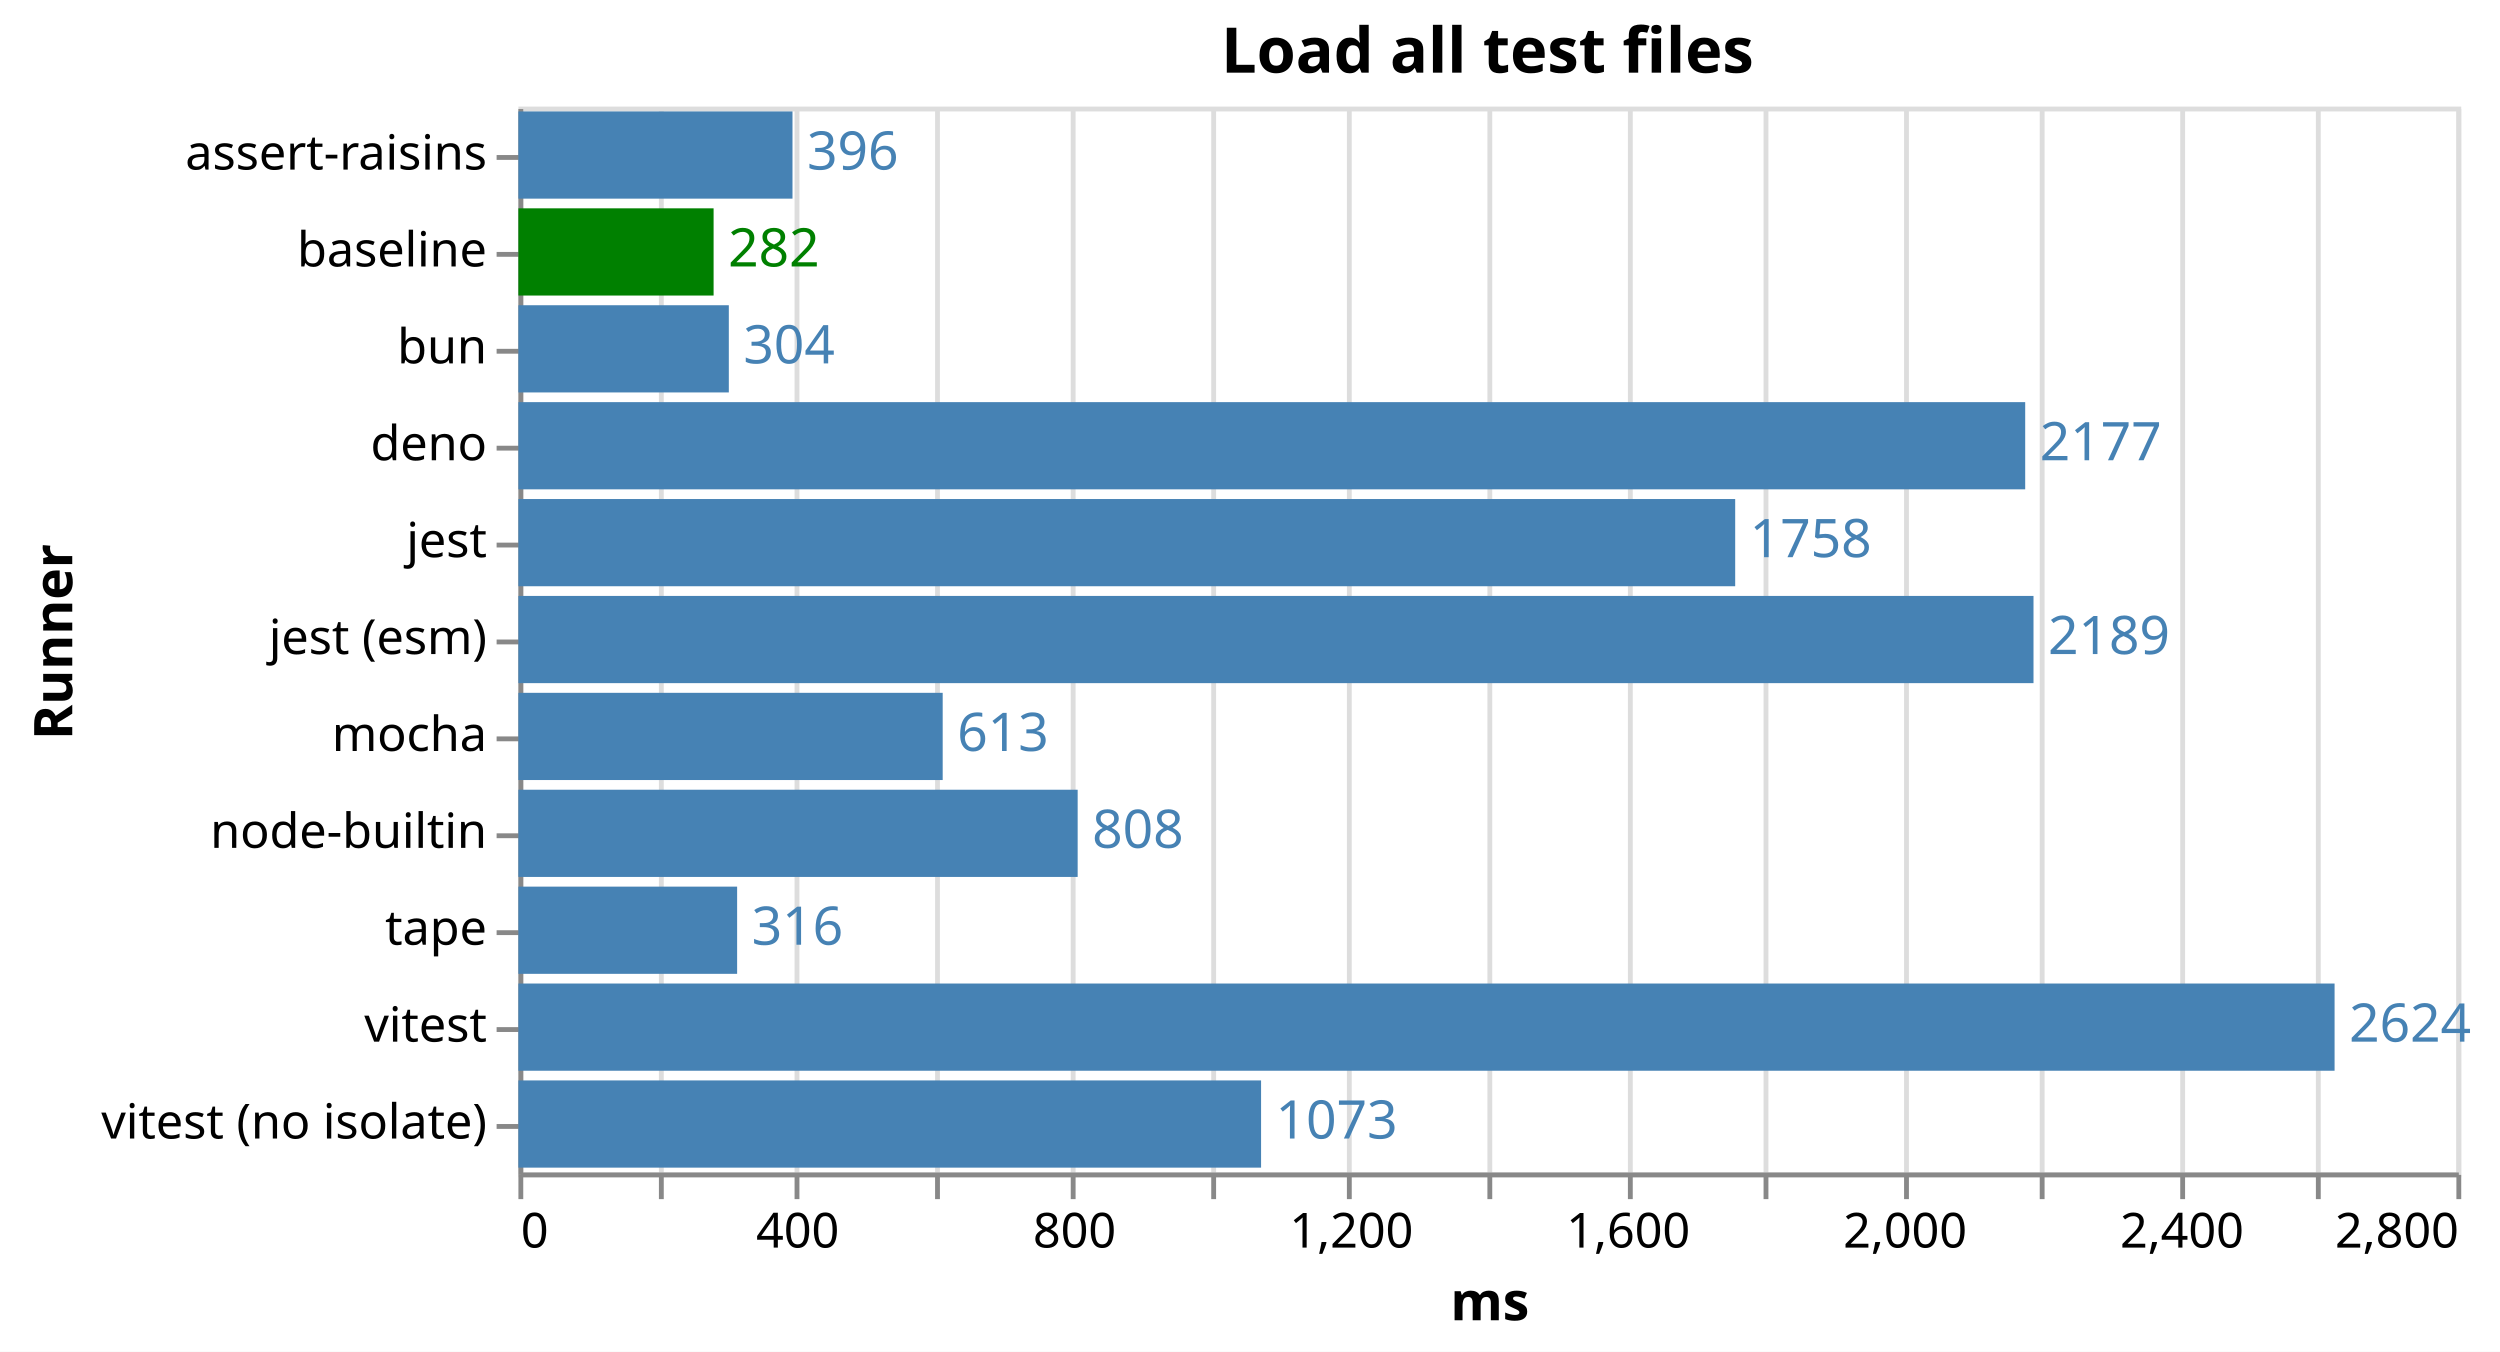
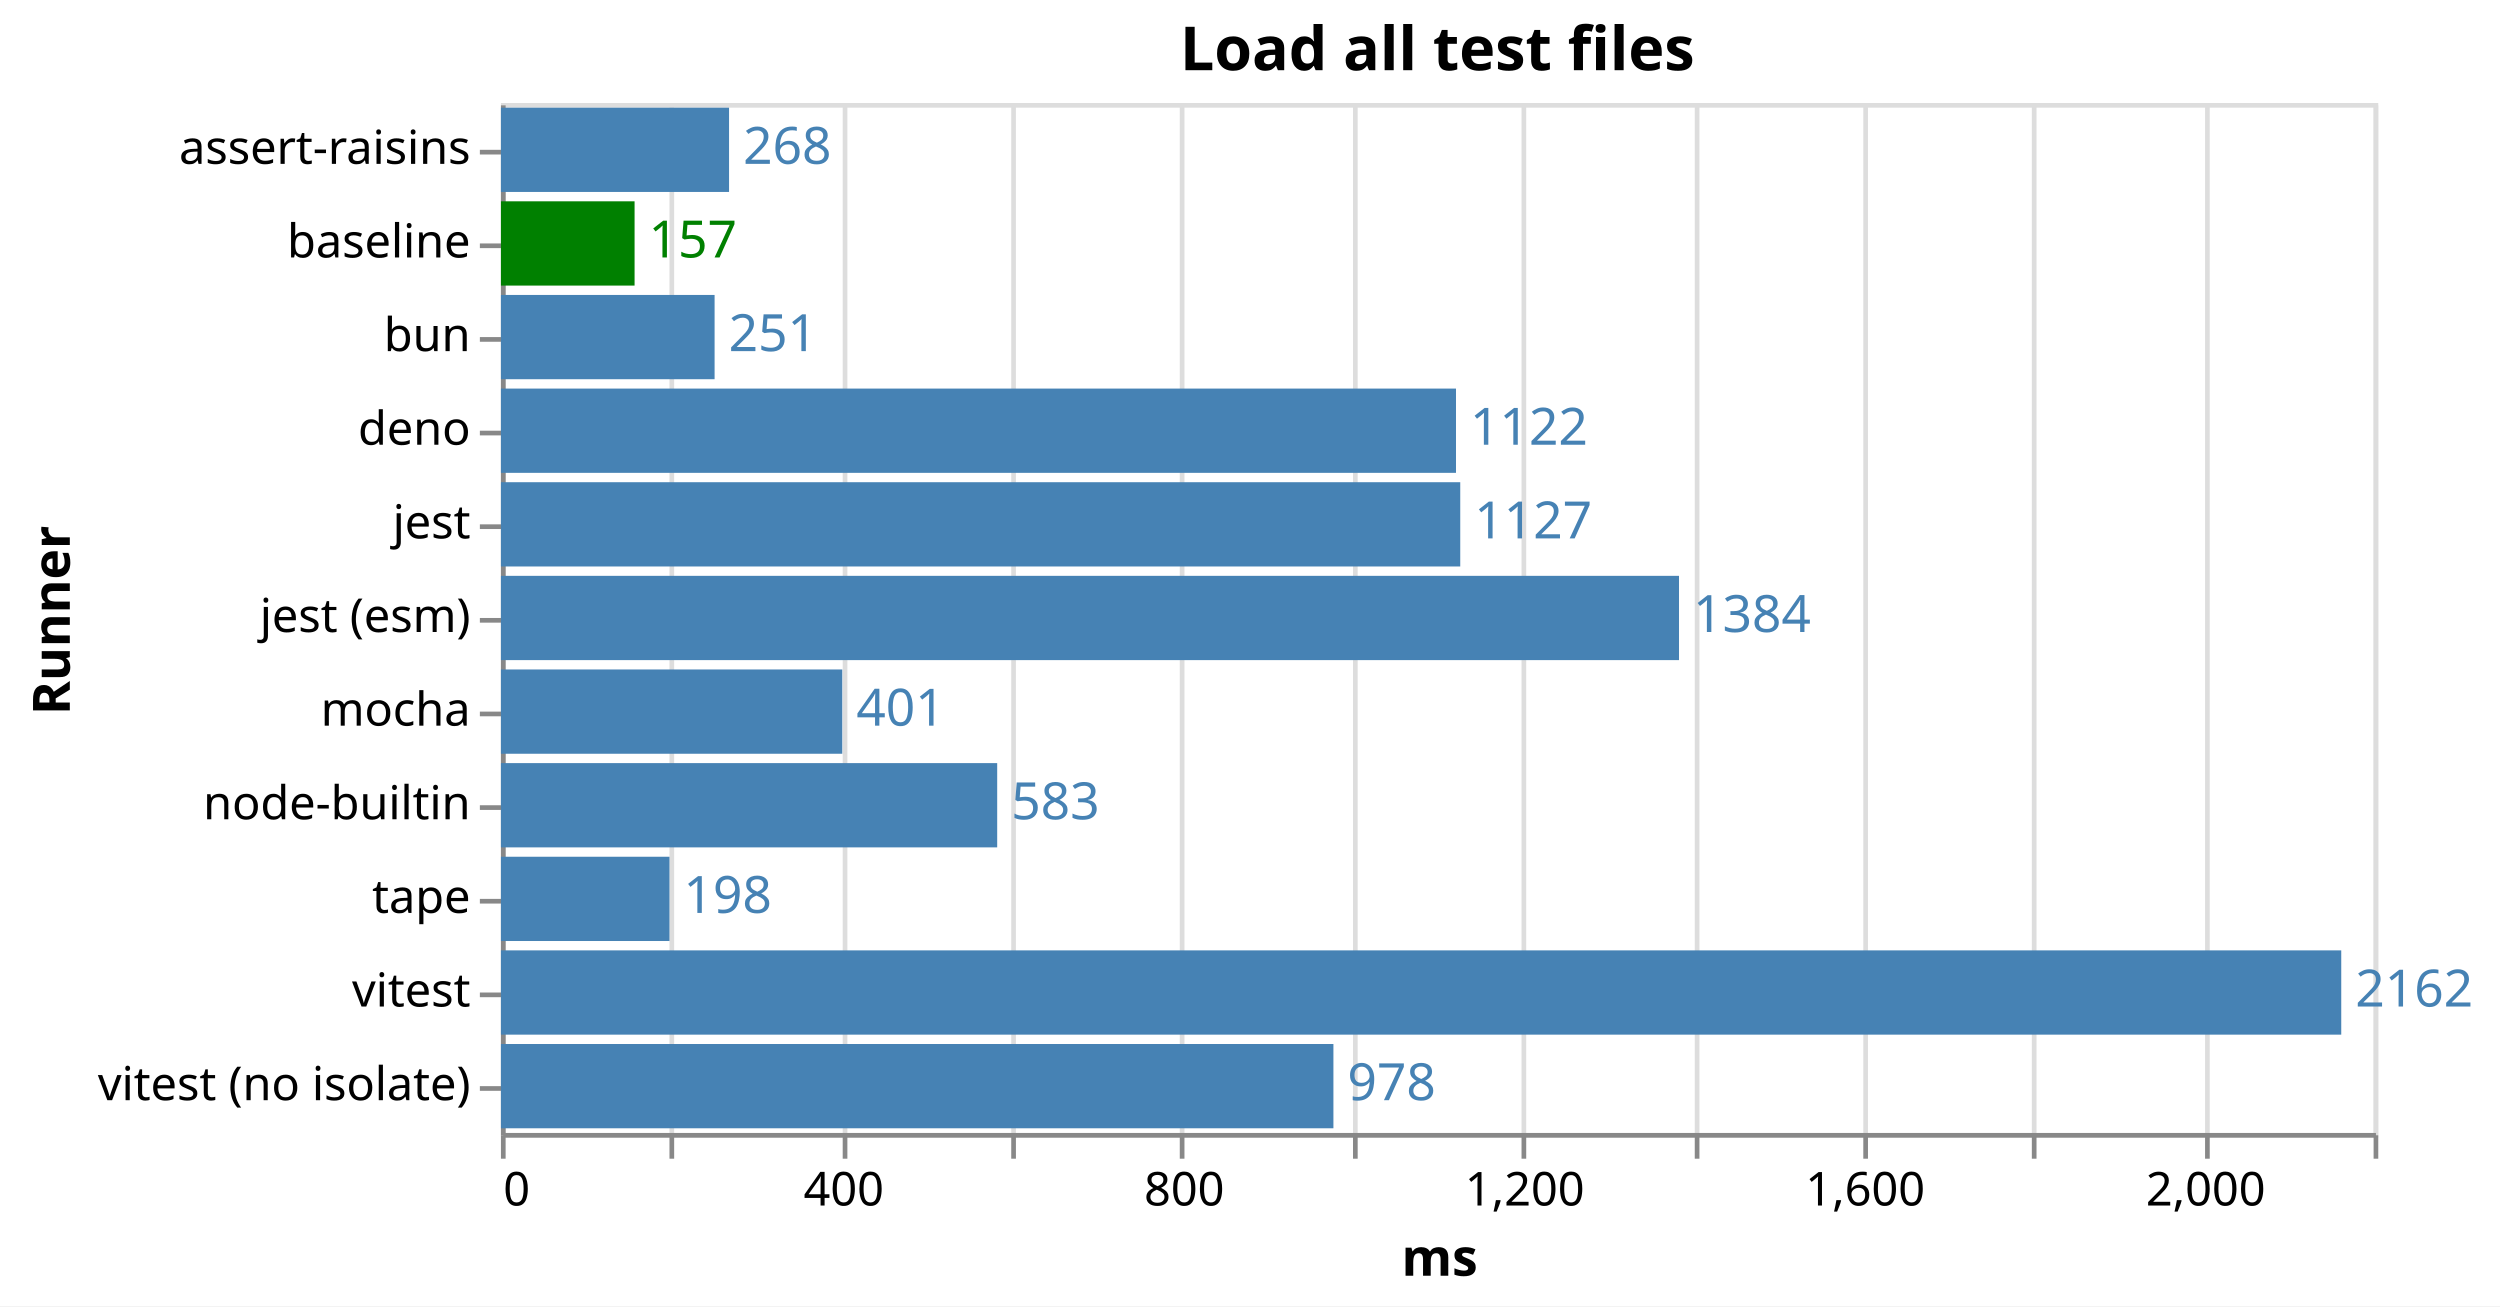
- <svg xmlns="http://www.w3.org/2000/svg" version="1.1" class="marks" width="516" height="279" viewBox="0 0 516 279">
-   <rect width="516" height="279" fill="white" />
+ <svg xmlns="http://www.w3.org/2000/svg" version="1.1" class="marks" width="534" height="279" viewBox="0 0 534 279">
+   <rect width="534" height="279" fill="white" />
  <g fill="none" stroke-miterlimit="10" transform="translate(107,22)">
    <g class="mark-group role-frame root" role="graphics-object" aria-roledescription="group mark container">
      <g transform="translate(0,0)">
        <path class="background" aria-hidden="true" d="M0.5,0.5h400v220h-400Z" stroke="#ddd" />
        <g>
          <g class="mark-group role-axis" aria-hidden="true">
            <g transform="translate(0.5,220.5)">
              <path class="background" aria-hidden="true" d="M0,0h0v0h0Z" pointer-events="none" />
              <g>
                <g class="mark-rule role-axis-grid" pointer-events="none">
                  <line transform="translate(0,0)" x2="0" y2="-220" stroke="#ddd" stroke-width="1" opacity="1" />
-                   <line transform="translate(29,0)" x2="0" y2="-220" stroke="#ddd" stroke-width="1" opacity="1" />
-                   <line transform="translate(57,0)" x2="0" y2="-220" stroke="#ddd" stroke-width="1" opacity="1" />
-                   <line transform="translate(86,0)" x2="0" y2="-220" stroke="#ddd" stroke-width="1" opacity="1" />
-                   <line transform="translate(114,0)" x2="0" y2="-220" stroke="#ddd" stroke-width="1" opacity="1" />
-                   <line transform="translate(143,0)" x2="0" y2="-220" stroke="#ddd" stroke-width="1" opacity="1" />
-                   <line transform="translate(171,0)" x2="0" y2="-220" stroke="#ddd" stroke-width="1" opacity="1" />
-                   <line transform="translate(200,0)" x2="0" y2="-220" stroke="#ddd" stroke-width="1" opacity="1" />
-                   <line transform="translate(229,0)" x2="0" y2="-220" stroke="#ddd" stroke-width="1" opacity="1" />
-                   <line transform="translate(257,0)" x2="0" y2="-220" stroke="#ddd" stroke-width="1" opacity="1" />
-                   <line transform="translate(286,0)" x2="0" y2="-220" stroke="#ddd" stroke-width="1" opacity="1" />
-                   <line transform="translate(314,0)" x2="0" y2="-220" stroke="#ddd" stroke-width="1" opacity="1" />
-                   <line transform="translate(343,0)" x2="0" y2="-220" stroke="#ddd" stroke-width="1" opacity="1" />
-                   <line transform="translate(371,0)" x2="0" y2="-220" stroke="#ddd" stroke-width="1" opacity="1" />
+                   <line transform="translate(36,0)" x2="0" y2="-220" stroke="#ddd" stroke-width="1" opacity="1" />
+                   <line transform="translate(73,0)" x2="0" y2="-220" stroke="#ddd" stroke-width="1" opacity="1" />
+                   <line transform="translate(109,0)" x2="0" y2="-220" stroke="#ddd" stroke-width="1" opacity="1" />
+                   <line transform="translate(145,0)" x2="0" y2="-220" stroke="#ddd" stroke-width="1" opacity="1" />
+                   <line transform="translate(182,0)" x2="0" y2="-220" stroke="#ddd" stroke-width="1" opacity="1" />
+                   <line transform="translate(218,0)" x2="0" y2="-220" stroke="#ddd" stroke-width="1" opacity="1" />
+                   <line transform="translate(255,0)" x2="0" y2="-220" stroke="#ddd" stroke-width="1" opacity="1" />
+                   <line transform="translate(291,0)" x2="0" y2="-220" stroke="#ddd" stroke-width="1" opacity="1" />
+                   <line transform="translate(327,0)" x2="0" y2="-220" stroke="#ddd" stroke-width="1" opacity="1" />
+                   <line transform="translate(364,0)" x2="0" y2="-220" stroke="#ddd" stroke-width="1" opacity="1" />
                  <line transform="translate(400,0)" x2="0" y2="-220" stroke="#ddd" stroke-width="1" opacity="1" />
                </g>
              </g>
              <path class="foreground" aria-hidden="true" d="" pointer-events="none" display="none" />
            </g>
          </g>
-           <g class="mark-group role-axis" role="graphics-symbol" aria-roledescription="axis" aria-label="X-axis titled 'ms' for a linear scale with values from 0 to 2,800">
+           <g class="mark-group role-axis" role="graphics-symbol" aria-roledescription="axis" aria-label="X-axis titled 'ms' for a linear scale with values from 0 to 2,200">
            <g transform="translate(0.5,220.5)">
              <path class="background" aria-hidden="true" d="M0,0h0v0h0Z" pointer-events="none" />
              <g>
                <g class="mark-rule role-axis-tick" pointer-events="none">
                  <line transform="translate(0,0)" x2="0" y2="5" stroke="#888" stroke-width="1" opacity="1" />
-                   <line transform="translate(29,0)" x2="0" y2="5" stroke="#888" stroke-width="1" opacity="1" />
-                   <line transform="translate(57,0)" x2="0" y2="5" stroke="#888" stroke-width="1" opacity="1" />
-                   <line transform="translate(86,0)" x2="0" y2="5" stroke="#888" stroke-width="1" opacity="1" />
-                   <line transform="translate(114,0)" x2="0" y2="5" stroke="#888" stroke-width="1" opacity="1" />
-                   <line transform="translate(143,0)" x2="0" y2="5" stroke="#888" stroke-width="1" opacity="1" />
-                   <line transform="translate(171,0)" x2="0" y2="5" stroke="#888" stroke-width="1" opacity="1" />
-                   <line transform="translate(200,0)" x2="0" y2="5" stroke="#888" stroke-width="1" opacity="1" />
-                   <line transform="translate(229,0)" x2="0" y2="5" stroke="#888" stroke-width="1" opacity="1" />
-                   <line transform="translate(257,0)" x2="0" y2="5" stroke="#888" stroke-width="1" opacity="1" />
-                   <line transform="translate(286,0)" x2="0" y2="5" stroke="#888" stroke-width="1" opacity="1" />
-                   <line transform="translate(314,0)" x2="0" y2="5" stroke="#888" stroke-width="1" opacity="1" />
-                   <line transform="translate(343,0)" x2="0" y2="5" stroke="#888" stroke-width="1" opacity="1" />
-                   <line transform="translate(371,0)" x2="0" y2="5" stroke="#888" stroke-width="1" opacity="1" />
+                   <line transform="translate(36,0)" x2="0" y2="5" stroke="#888" stroke-width="1" opacity="1" />
+                   <line transform="translate(73,0)" x2="0" y2="5" stroke="#888" stroke-width="1" opacity="1" />
+                   <line transform="translate(109,0)" x2="0" y2="5" stroke="#888" stroke-width="1" opacity="1" />
+                   <line transform="translate(145,0)" x2="0" y2="5" stroke="#888" stroke-width="1" opacity="1" />
+                   <line transform="translate(182,0)" x2="0" y2="5" stroke="#888" stroke-width="1" opacity="1" />
+                   <line transform="translate(218,0)" x2="0" y2="5" stroke="#888" stroke-width="1" opacity="1" />
+                   <line transform="translate(255,0)" x2="0" y2="5" stroke="#888" stroke-width="1" opacity="1" />
+                   <line transform="translate(291,0)" x2="0" y2="5" stroke="#888" stroke-width="1" opacity="1" />
+                   <line transform="translate(327,0)" x2="0" y2="5" stroke="#888" stroke-width="1" opacity="1" />
+                   <line transform="translate(364,0)" x2="0" y2="5" stroke="#888" stroke-width="1" opacity="1" />
                  <line transform="translate(400,0)" x2="0" y2="5" stroke="#888" stroke-width="1" opacity="1" />
                </g>
                <g class="mark-text role-axis-label" pointer-events="none">
                  <text text-anchor="start" transform="translate(0,15)" font-family="sans-serif" font-size="10px" fill="#000" opacity="1">0</text>
-                   <text text-anchor="middle" transform="translate(28.57143,15)" font-family="sans-serif" font-size="10px" fill="#000" opacity="0">200</text>
-                   <text text-anchor="middle" transform="translate(57.14286,15)" font-family="sans-serif" font-size="10px" fill="#000" opacity="1">400</text>
-                   <text text-anchor="middle" transform="translate(85.71429,15)" font-family="sans-serif" font-size="10px" fill="#000" opacity="0">600</text>
-                   <text text-anchor="middle" transform="translate(114.2857,15)" font-family="sans-serif" font-size="10px" fill="#000" opacity="1">800</text>
-                   <text text-anchor="middle" transform="translate(142.8571,15)" font-family="sans-serif" font-size="10px" fill="#000" opacity="0">1,000</text>
-                   <text text-anchor="middle" transform="translate(171.4286,15)" font-family="sans-serif" font-size="10px" fill="#000" opacity="1">1,200</text>
-                   <text text-anchor="middle" transform="translate(200,15)" font-family="sans-serif" font-size="10px" fill="#000" opacity="0">1,400</text>
-                   <text text-anchor="middle" transform="translate(228.5714,15)" font-family="sans-serif" font-size="10px" fill="#000" opacity="1">1,600</text>
-                   <text text-anchor="middle" transform="translate(257.1429,15)" font-family="sans-serif" font-size="10px" fill="#000" opacity="0">1,800</text>
-                   <text text-anchor="middle" transform="translate(285.7143,15)" font-family="sans-serif" font-size="10px" fill="#000" opacity="1">2,000</text>
-                   <text text-anchor="middle" transform="translate(314.2857,15)" font-family="sans-serif" font-size="10px" fill="#000" opacity="0">2,200</text>
-                   <text text-anchor="middle" transform="translate(342.8571,15)" font-family="sans-serif" font-size="10px" fill="#000" opacity="1">2,400</text>
-                   <text text-anchor="middle" transform="translate(371.4286,15)" font-family="sans-serif" font-size="10px" fill="#000" opacity="0">2,600</text>
-                   <text text-anchor="end" transform="translate(400,15)" font-family="sans-serif" font-size="10px" fill="#000" opacity="1">2,800</text>
+                   <text text-anchor="middle" transform="translate(36.36364,15)" font-family="sans-serif" font-size="10px" fill="#000" opacity="0">200</text>
+                   <text text-anchor="middle" transform="translate(72.72727,15)" font-family="sans-serif" font-size="10px" fill="#000" opacity="1">400</text>
+                   <text text-anchor="middle" transform="translate(109.0909,15)" font-family="sans-serif" font-size="10px" fill="#000" opacity="0">600</text>
+                   <text text-anchor="middle" transform="translate(145.4545,15)" font-family="sans-serif" font-size="10px" fill="#000" opacity="1">800</text>
+                   <text text-anchor="middle" transform="translate(181.8182,15)" font-family="sans-serif" font-size="10px" fill="#000" opacity="0">1,000</text>
+                   <text text-anchor="middle" transform="translate(218.1818,15)" font-family="sans-serif" font-size="10px" fill="#000" opacity="1">1,200</text>
+                   <text text-anchor="middle" transform="translate(254.5455,15)" font-family="sans-serif" font-size="10px" fill="#000" opacity="0">1,400</text>
+                   <text text-anchor="middle" transform="translate(290.9091,15)" font-family="sans-serif" font-size="10px" fill="#000" opacity="1">1,600</text>
+                   <text text-anchor="middle" transform="translate(327.2727,15)" font-family="sans-serif" font-size="10px" fill="#000" opacity="0">1,800</text>
+                   <text text-anchor="middle" transform="translate(363.6364,15)" font-family="sans-serif" font-size="10px" fill="#000" opacity="1">2,000</text>
+                   <text text-anchor="end" transform="translate(400,15)" font-family="sans-serif" font-size="10px" fill="#000" opacity="0">2,200</text>
                </g>
                <g class="mark-rule role-axis-domain" pointer-events="none">
                  <line transform="translate(0,0)" x2="400" y2="0" stroke="#888" stroke-width="1" opacity="1" />
                </g>
                <g class="mark-text role-axis-title" pointer-events="none">
                  <text text-anchor="middle" transform="translate(200,30)" font-family="sans-serif" font-size="11px" font-weight="bold" fill="#000" opacity="1">ms</text>
                </g>
              </g>
              <path class="foreground" aria-hidden="true" d="" pointer-events="none" display="none" />
            </g>
          </g>
          <g class="mark-group role-axis" role="graphics-symbol" aria-roledescription="axis" aria-label="Y-axis titled 'Runner' for a discrete scale with 11 values: assert-raisins, baseline, bun, deno, jest, ending with vitest (no isolate)">
            <g transform="translate(0.5,0.5)">
              <path class="background" aria-hidden="true" d="M0,0h0v0h0Z" pointer-events="none" />
              <g>
                <g class="mark-rule role-axis-tick" pointer-events="none">
                  <line transform="translate(0,10)" x2="-5" y2="0" stroke="#888" stroke-width="1" opacity="1" />
                  <line transform="translate(0,30)" x2="-5" y2="0" stroke="#888" stroke-width="1" opacity="1" />
                  <line transform="translate(0,50)" x2="-5" y2="0" stroke="#888" stroke-width="1" opacity="1" />
                  <line transform="translate(0,70)" x2="-5" y2="0" stroke="#888" stroke-width="1" opacity="1" />
                  <line transform="translate(0,90)" x2="-5" y2="0" stroke="#888" stroke-width="1" opacity="1" />
                  <line transform="translate(0,110)" x2="-5" y2="0" stroke="#888" stroke-width="1" opacity="1" />
                  <line transform="translate(0,130)" x2="-5" y2="0" stroke="#888" stroke-width="1" opacity="1" />
                  <line transform="translate(0,150)" x2="-5" y2="0" stroke="#888" stroke-width="1" opacity="1" />
                  <line transform="translate(0,170)" x2="-5" y2="0" stroke="#888" stroke-width="1" opacity="1" />
                  <line transform="translate(0,190)" x2="-5" y2="0" stroke="#888" stroke-width="1" opacity="1" />
                  <line transform="translate(0,210)" x2="-5" y2="0" stroke="#888" stroke-width="1" opacity="1" />
                </g>
                <g class="mark-text role-axis-label" pointer-events="none">
                  <text text-anchor="end" transform="translate(-7,12.5)" font-family="sans-serif" font-size="10px" fill="#000" opacity="1">assert-raisins</text>
                  <text text-anchor="end" transform="translate(-7,32.5)" font-family="sans-serif" font-size="10px" fill="#000" opacity="1">baseline</text>
                  <text text-anchor="end" transform="translate(-7,52.5)" font-family="sans-serif" font-size="10px" fill="#000" opacity="1">bun</text>
                  <text text-anchor="end" transform="translate(-7,72.5)" font-family="sans-serif" font-size="10px" fill="#000" opacity="1">deno</text>
                  <text text-anchor="end" transform="translate(-7,92.5)" font-family="sans-serif" font-size="10px" fill="#000" opacity="1">jest</text>
                  <text text-anchor="end" transform="translate(-7,112.5)" font-family="sans-serif" font-size="10px" fill="#000" opacity="1">jest (esm)</text>
                  <text text-anchor="end" transform="translate(-7,132.5)" font-family="sans-serif" font-size="10px" fill="#000" opacity="1">mocha</text>
                  <text text-anchor="end" transform="translate(-7,152.5)" font-family="sans-serif" font-size="10px" fill="#000" opacity="1">node-builtin</text>
                  <text text-anchor="end" transform="translate(-7,172.5)" font-family="sans-serif" font-size="10px" fill="#000" opacity="1">tape</text>
                  <text text-anchor="end" transform="translate(-7,192.5)" font-family="sans-serif" font-size="10px" fill="#000" opacity="1">vitest</text>
                  <text text-anchor="end" transform="translate(-7,212.5)" font-family="sans-serif" font-size="10px" fill="#000" opacity="1">vitest (no isolate)</text>
                </g>
                <g class="mark-rule role-axis-domain" pointer-events="none">
                  <line transform="translate(0,0)" x2="0" y2="220" stroke="#888" stroke-width="1" opacity="1" />
                </g>
                <g class="mark-text role-axis-title" pointer-events="none">
                  <text text-anchor="middle" transform="translate(-90.58789,110) rotate(-90) translate(0,-2)" font-family="sans-serif" font-size="11px" font-weight="bold" fill="#000" opacity="1">Runner</text>
                </g>
              </g>
              <path class="foreground" aria-hidden="true" d="" pointer-events="none" display="none" />
            </g>
          </g>
          <g class="mark-rect role-mark layer_0_marks" role="graphics-object" aria-roledescription="rect mark container">
-             <path aria-label="ms: 396; name: assert-raisins" role="graphics-symbol" aria-roledescription="bar" d="M0,1h56.571v18h-56.571Z" fill="steelblue" />
-             <path aria-label="ms: 282; name: baseline" role="graphics-symbol" aria-roledescription="bar" d="M0,21h40.286v18h-40.286Z" fill="green" />
-             <path aria-label="ms: 304; name: bun" role="graphics-symbol" aria-roledescription="bar" d="M0,41h43.429v18h-43.429Z" fill="steelblue" />
-             <path aria-label="ms: 2177; name: deno" role="graphics-symbol" aria-roledescription="bar" d="M0,61h311v18h-311Z" fill="steelblue" />
-             <path aria-label="ms: 1758; name: jest" role="graphics-symbol" aria-roledescription="bar" d="M0,81h251.143v18h-251.143Z" fill="steelblue" />
-             <path aria-label="ms: 2189; name: jest (esm)" role="graphics-symbol" aria-roledescription="bar" d="M0,101h312.714v18h-312.714Z" fill="steelblue" />
-             <path aria-label="ms: 613; name: mocha" role="graphics-symbol" aria-roledescription="bar" d="M0,121h87.571v18h-87.571Z" fill="steelblue" />
-             <path aria-label="ms: 808; name: node-builtin" role="graphics-symbol" aria-roledescription="bar" d="M0,141h115.429v18h-115.429Z" fill="steelblue" />
-             <path aria-label="ms: 316; name: tape" role="graphics-symbol" aria-roledescription="bar" d="M0,161h45.143v18h-45.143Z" fill="steelblue" />
-             <path aria-label="ms: 2624; name: vitest" role="graphics-symbol" aria-roledescription="bar" d="M0,181h374.857v18h-374.857Z" fill="steelblue" />
-             <path aria-label="ms: 1073; name: vitest (no isolate)" role="graphics-symbol" aria-roledescription="bar" d="M0,201h153.286v18h-153.286Z" fill="steelblue" />
+             <path aria-label="ms: 268; name: assert-raisins" role="graphics-symbol" aria-roledescription="bar" d="M0,1h48.727v18h-48.727Z" fill="steelblue" />
+             <path aria-label="ms: 157; name: baseline" role="graphics-symbol" aria-roledescription="bar" d="M0,21h28.545v18h-28.545Z" fill="green" />
+             <path aria-label="ms: 251; name: bun" role="graphics-symbol" aria-roledescription="bar" d="M0,41h45.636v18h-45.636Z" fill="steelblue" />
+             <path aria-label="ms: 1122; name: deno" role="graphics-symbol" aria-roledescription="bar" d="M0,61h204v18h-204Z" fill="steelblue" />
+             <path aria-label="ms: 1127; name: jest" role="graphics-symbol" aria-roledescription="bar" d="M0,81h204.909v18h-204.909Z" fill="steelblue" />
+             <path aria-label="ms: 1384; name: jest (esm)" role="graphics-symbol" aria-roledescription="bar" d="M0,101h251.636v18h-251.636Z" fill="steelblue" />
+             <path aria-label="ms: 401; name: mocha" role="graphics-symbol" aria-roledescription="bar" d="M0,121h72.909v18h-72.909Z" fill="steelblue" />
+             <path aria-label="ms: 583; name: node-builtin" role="graphics-symbol" aria-roledescription="bar" d="M0,141h106v18h-106Z" fill="steelblue" />
+             <path aria-label="ms: 198; name: tape" role="graphics-symbol" aria-roledescription="bar" d="M0,161h36v18h-36Z" fill="steelblue" />
+             <path aria-label="ms: 2162; name: vitest" role="graphics-symbol" aria-roledescription="bar" d="M0,181h393.091v18h-393.091Z" fill="steelblue" />
+             <path aria-label="ms: 978; name: vitest (no isolate)" role="graphics-symbol" aria-roledescription="bar" d="M0,201h177.818v18h-177.818Z" fill="steelblue" />
          </g>
          <g class="mark-text role-mark layer_1_marks" role="graphics-object" aria-roledescription="text mark container">
-             <text aria-label="ms: 396; name: assert-raisins" role="graphics-symbol" aria-roledescription="text mark" text-anchor="start" transform="translate(59.57143,13)" font-family="sans-serif" font-size="11px" fill="steelblue">396</text>
-             <text aria-label="ms: 282; name: baseline" role="graphics-symbol" aria-roledescription="text mark" text-anchor="start" transform="translate(43.28571,33)" font-family="sans-serif" font-size="11px" fill="green">282</text>
-             <text aria-label="ms: 304; name: bun" role="graphics-symbol" aria-roledescription="text mark" text-anchor="start" transform="translate(46.42857,53)" font-family="sans-serif" font-size="11px" fill="steelblue">304</text>
-             <text aria-label="ms: 2177; name: deno" role="graphics-symbol" aria-roledescription="text mark" text-anchor="start" transform="translate(314,73)" font-family="sans-serif" font-size="11px" fill="steelblue">2177</text>
-             <text aria-label="ms: 1758; name: jest" role="graphics-symbol" aria-roledescription="text mark" text-anchor="start" transform="translate(254.1429,93)" font-family="sans-serif" font-size="11px" fill="steelblue">1758</text>
-             <text aria-label="ms: 2189; name: jest (esm)" role="graphics-symbol" aria-roledescription="text mark" text-anchor="start" transform="translate(315.7143,113)" font-family="sans-serif" font-size="11px" fill="steelblue">2189</text>
-             <text aria-label="ms: 613; name: mocha" role="graphics-symbol" aria-roledescription="text mark" text-anchor="start" transform="translate(90.57143,133)" font-family="sans-serif" font-size="11px" fill="steelblue">613</text>
-             <text aria-label="ms: 808; name: node-builtin" role="graphics-symbol" aria-roledescription="text mark" text-anchor="start" transform="translate(118.4286,153)" font-family="sans-serif" font-size="11px" fill="steelblue">808</text>
-             <text aria-label="ms: 316; name: tape" role="graphics-symbol" aria-roledescription="text mark" text-anchor="start" transform="translate(48.14286,173)" font-family="sans-serif" font-size="11px" fill="steelblue">316</text>
-             <text aria-label="ms: 2624; name: vitest" role="graphics-symbol" aria-roledescription="text mark" text-anchor="start" transform="translate(377.8571,193)" font-family="sans-serif" font-size="11px" fill="steelblue">2624</text>
-             <text aria-label="ms: 1073; name: vitest (no isolate)" role="graphics-symbol" aria-roledescription="text mark" text-anchor="start" transform="translate(156.2857,213)" font-family="sans-serif" font-size="11px" fill="steelblue">1073</text>
+             <text aria-label="ms: 268; name: assert-raisins" role="graphics-symbol" aria-roledescription="text mark" text-anchor="start" transform="translate(51.72727,13)" font-family="sans-serif" font-size="11px" fill="steelblue">268</text>
+             <text aria-label="ms: 157; name: baseline" role="graphics-symbol" aria-roledescription="text mark" text-anchor="start" transform="translate(31.54545,33)" font-family="sans-serif" font-size="11px" fill="green">157</text>
+             <text aria-label="ms: 251; name: bun" role="graphics-symbol" aria-roledescription="text mark" text-anchor="start" transform="translate(48.63636,53)" font-family="sans-serif" font-size="11px" fill="steelblue">251</text>
+             <text aria-label="ms: 1122; name: deno" role="graphics-symbol" aria-roledescription="text mark" text-anchor="start" transform="translate(207,73)" font-family="sans-serif" font-size="11px" fill="steelblue">1122</text>
+             <text aria-label="ms: 1127; name: jest" role="graphics-symbol" aria-roledescription="text mark" text-anchor="start" transform="translate(207.9091,93)" font-family="sans-serif" font-size="11px" fill="steelblue">1127</text>
+             <text aria-label="ms: 1384; name: jest (esm)" role="graphics-symbol" aria-roledescription="text mark" text-anchor="start" transform="translate(254.6364,113)" font-family="sans-serif" font-size="11px" fill="steelblue">1384</text>
+             <text aria-label="ms: 401; name: mocha" role="graphics-symbol" aria-roledescription="text mark" text-anchor="start" transform="translate(75.90909,133)" font-family="sans-serif" font-size="11px" fill="steelblue">401</text>
+             <text aria-label="ms: 583; name: node-builtin" role="graphics-symbol" aria-roledescription="text mark" text-anchor="start" transform="translate(109,153)" font-family="sans-serif" font-size="11px" fill="steelblue">583</text>
+             <text aria-label="ms: 198; name: tape" role="graphics-symbol" aria-roledescription="text mark" text-anchor="start" transform="translate(39,173)" font-family="sans-serif" font-size="11px" fill="steelblue">198</text>
+             <text aria-label="ms: 2162; name: vitest" role="graphics-symbol" aria-roledescription="text mark" text-anchor="start" transform="translate(396.0909,193)" font-family="sans-serif" font-size="11px" fill="steelblue">2162</text>
+             <text aria-label="ms: 978; name: vitest (no isolate)" role="graphics-symbol" aria-roledescription="text mark" text-anchor="start" transform="translate(180.8182,213)" font-family="sans-serif" font-size="11px" fill="steelblue">978</text>
          </g>
          <g class="mark-group role-title">
            <g transform="translate(200,-17)">
              <path class="background" aria-hidden="true" d="M0,0h0v0h0Z" pointer-events="none" />
              <g>
                <g class="mark-text role-title-text" role="graphics-symbol" aria-roledescription="title" aria-label="Title text 'Load all test files'" pointer-events="none">
                  <text text-anchor="middle" transform="translate(0,10)" font-family="sans-serif" font-size="13px" font-weight="bold" fill="#000" opacity="1">Load all test files</text>
                </g>
              </g>
              <path class="foreground" aria-hidden="true" d="" pointer-events="none" display="none" />
            </g>
          </g>
        </g>
        <path class="foreground" aria-hidden="true" d="" display="none" />
      </g>
    </g>
  </g>
</svg>
